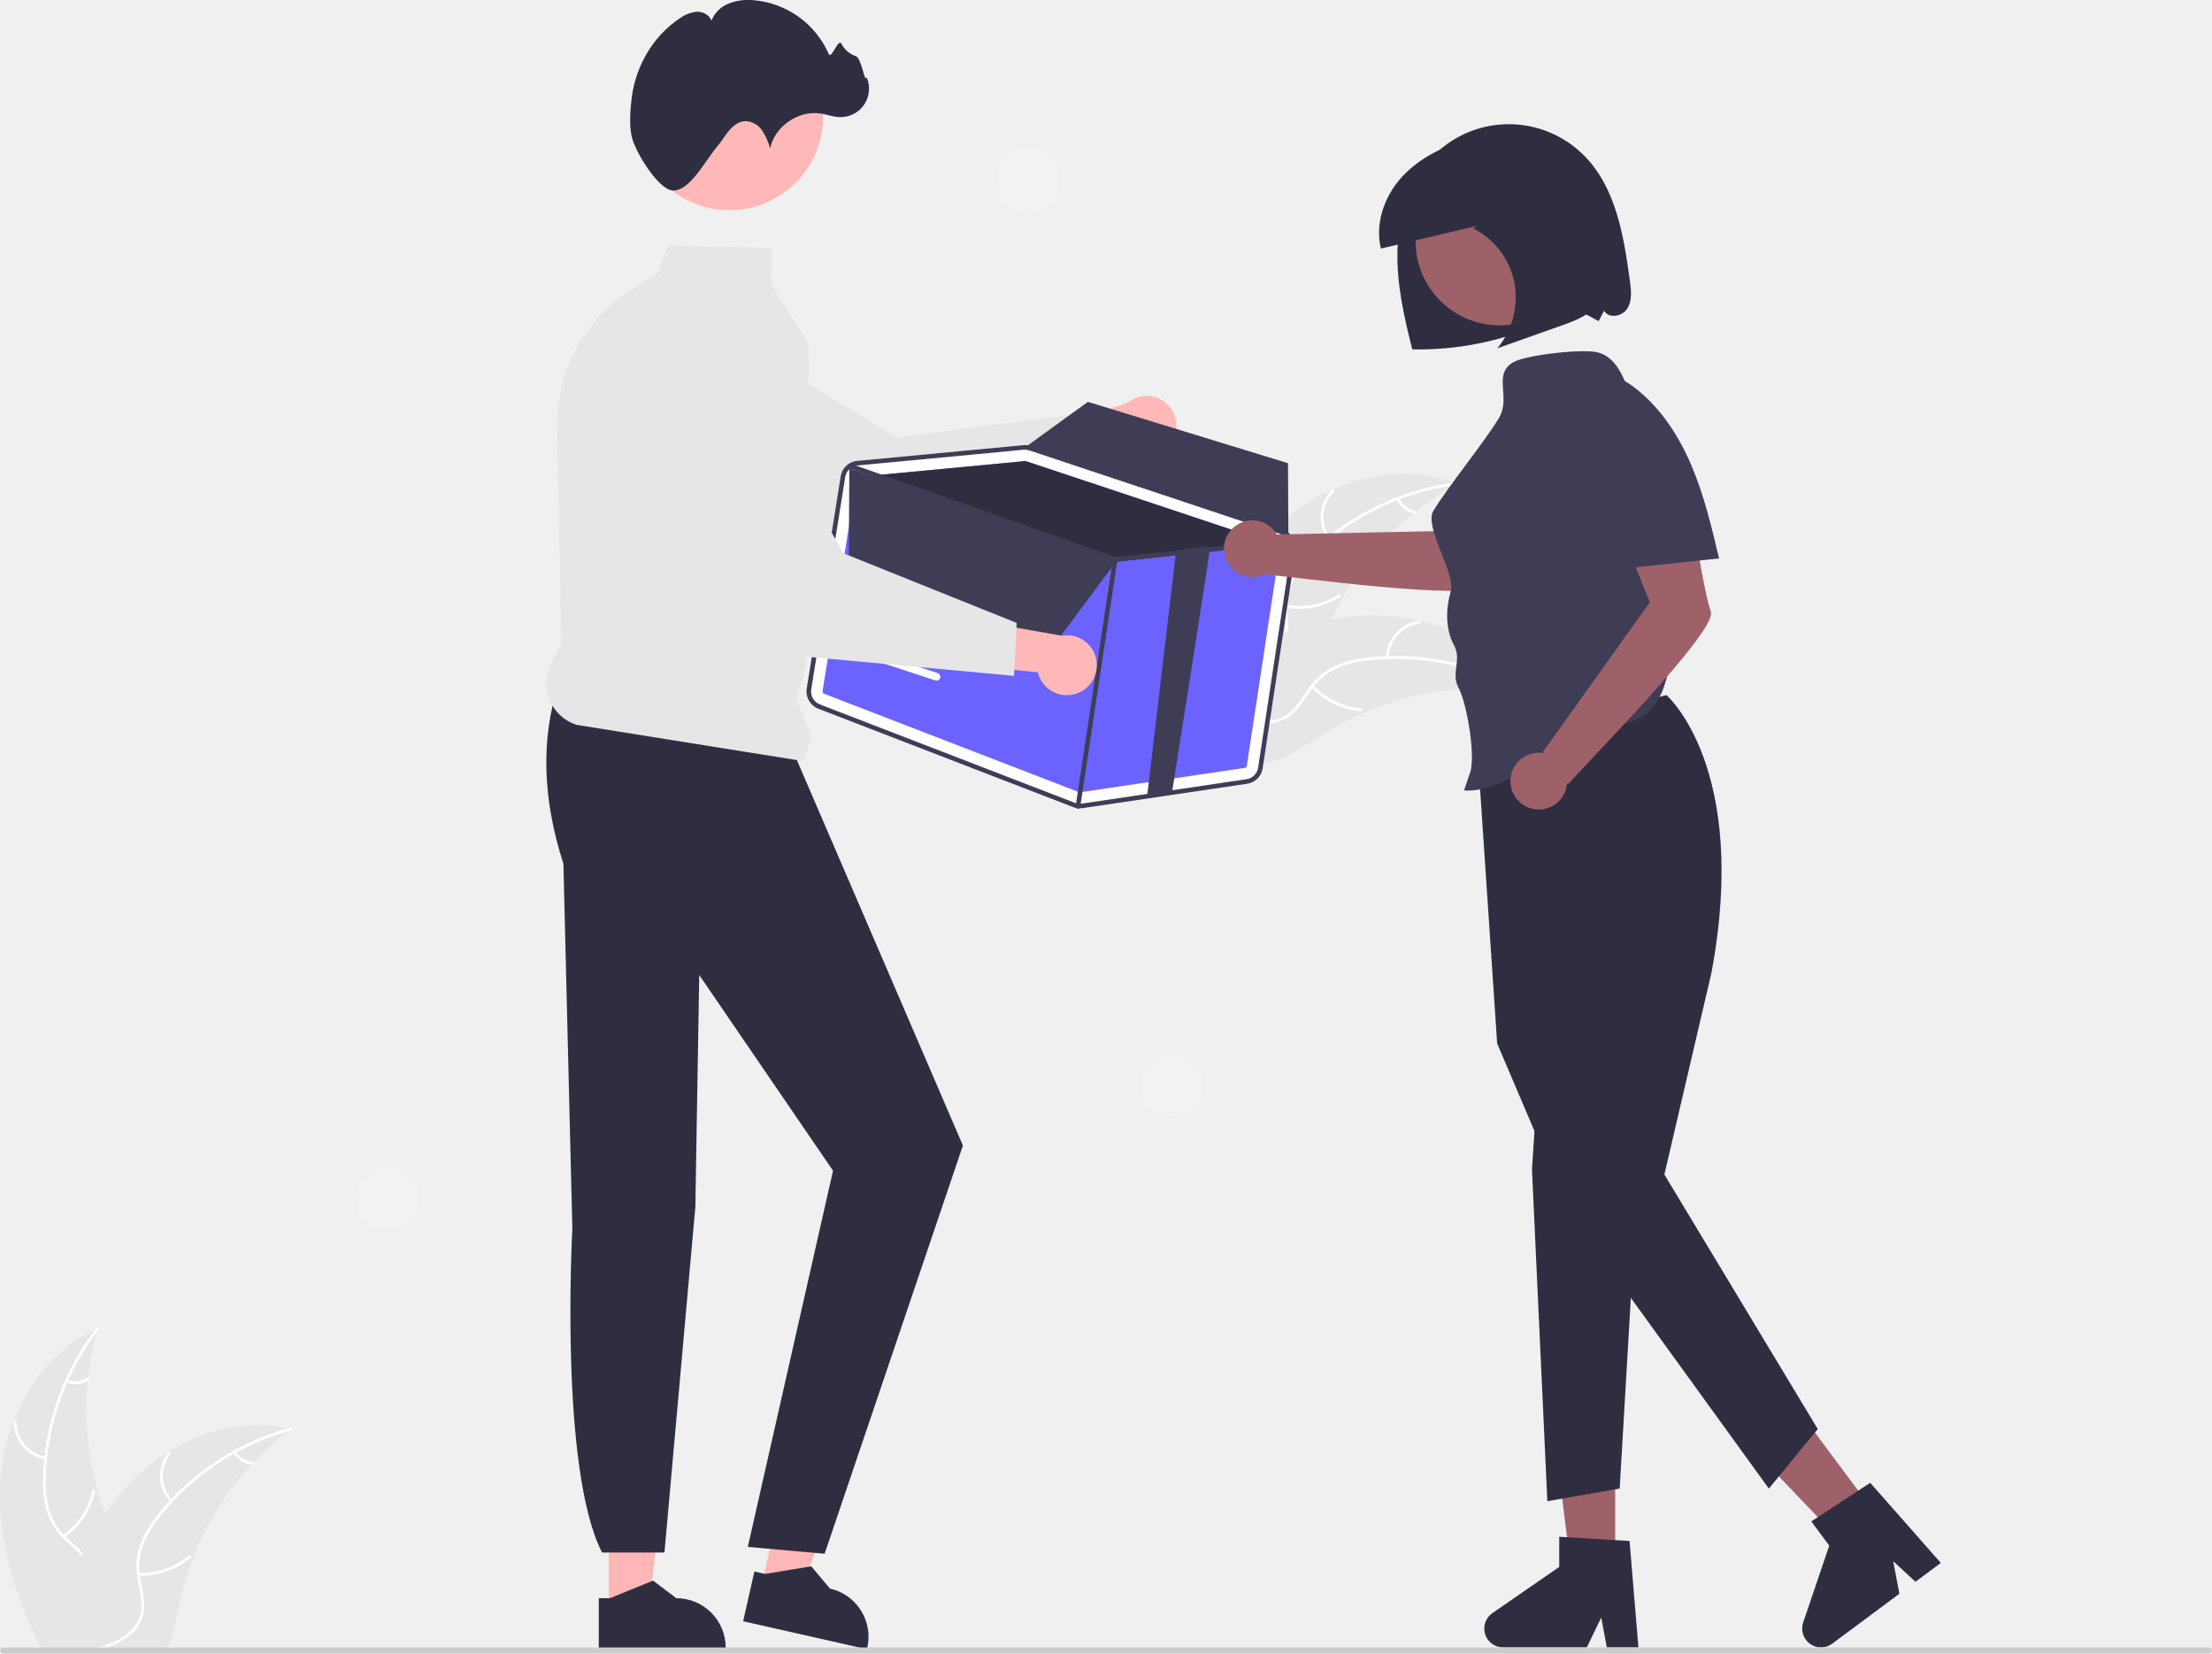
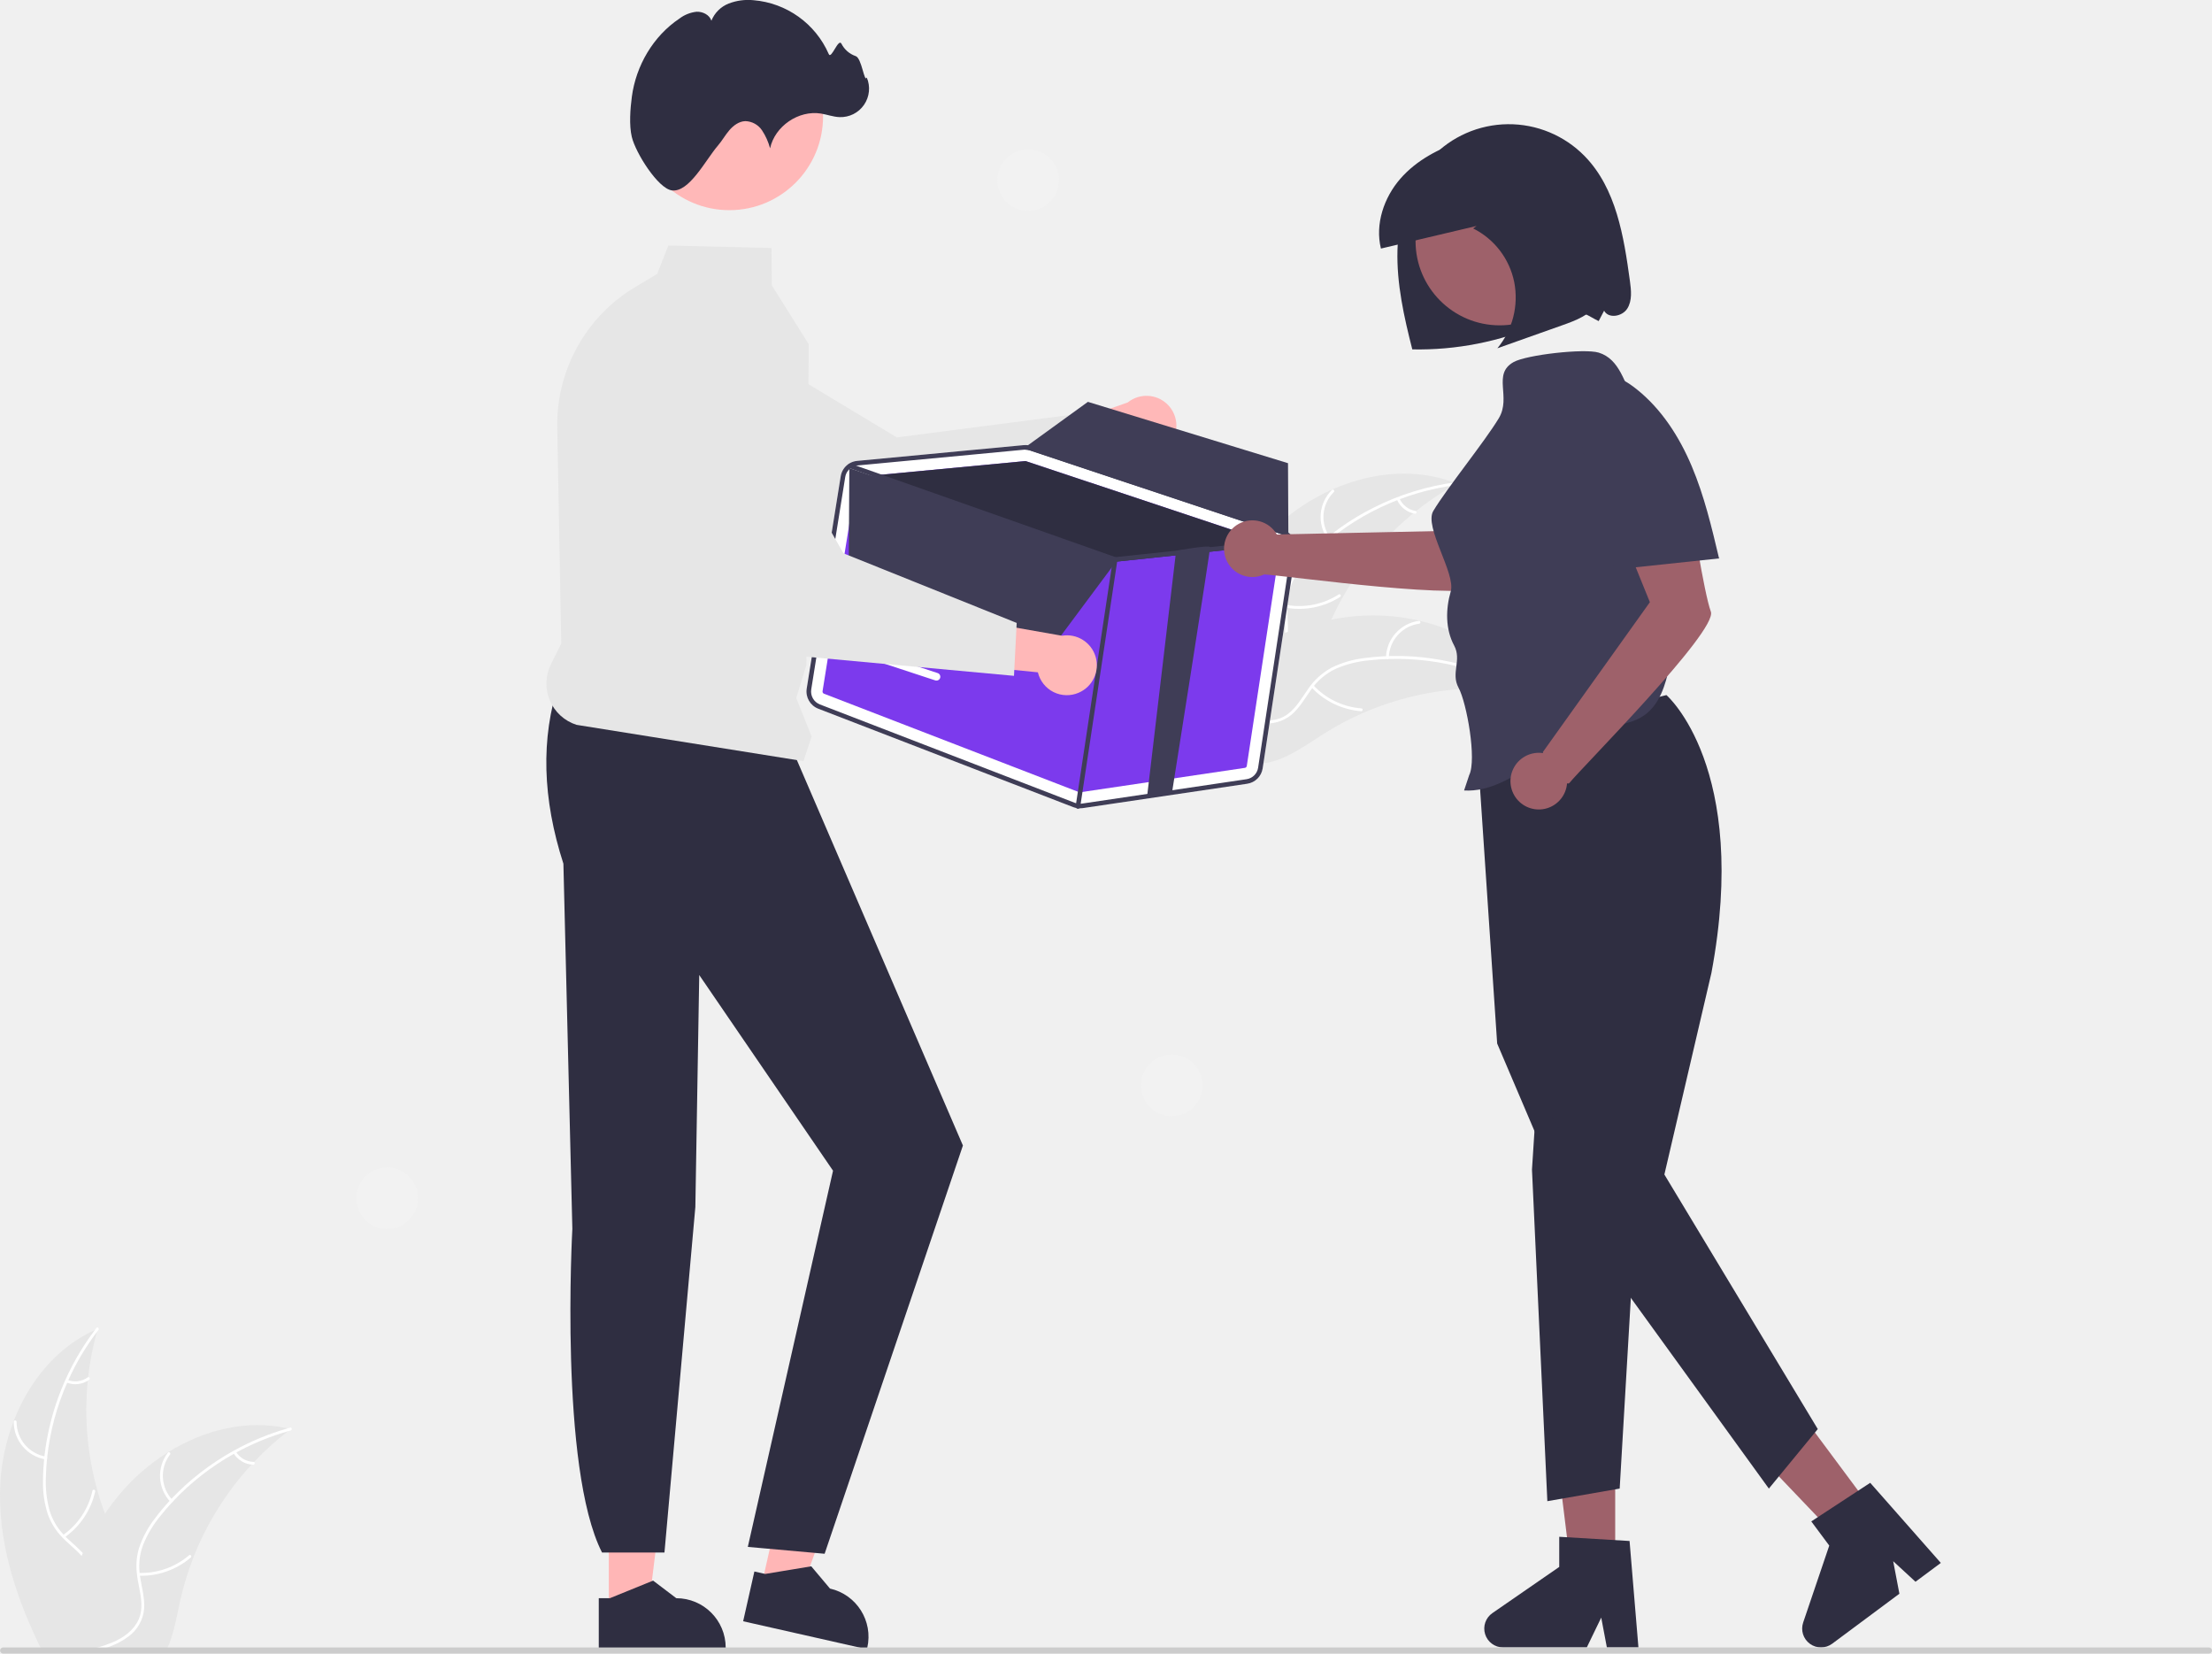
<svg xmlns="http://www.w3.org/2000/svg" data-name="Layer 1" width="862.703" height="644.786" viewBox="0 0 862.703 644.786">
  <polygon points="629.943 612.644 612.777 612.644 604.608 546.435 629.943 546.435 629.943 612.644" fill="#9e616a" />
  <path d="M807.651,769.992H795.341l-2.197-11.622-5.628,11.622H754.867A7.339,7.339,0,0,1,750.697,756.614l26.072-18.007v-11.749l27.424,1.637Z" transform="translate(-168.6484 -127.607)" fill="#2f2e41" />
  <polygon points="731.923 590.981 718.148 601.224 672.085 552.969 692.415 537.851 731.923 590.981" fill="#9e616a" />
  <path d="M925.588,737.048,915.71,744.393l-8.698-8.015,2.419,12.684-26.199,19.482a7.339,7.339,0,0,1-11.33-8.247l10.177-30.007-7.011-9.428,22.983-15.051Z" transform="translate(-168.6484 -127.607)" fill="#2f2e41" />
  <path d="M818.576,398.647s32.569,28.138,17.542,108.352l-18.345,78.597,59.829,99.256-19.077,23.208-77.78-107.433-28.185-66.114L744.652,416.843Z" transform="translate(-168.6484 -127.607)" fill="#2f2e41" />
  <polygon points="599.447 425.746 597.488 456.084 603.483 585.365 631.692 580.452 637.083 488.406 599.447 425.746" fill="#2f2e41" />
  <polygon points="237.445 628.211 252.796 628.21 260.098 569.001 237.443 569.002 237.445 628.211" fill="#ffb6b6" />
  <path d="M402.178,750.806l4.321-0,16.869-6.86,9.041,6.859H432.41A19.266,19.266,0,0,1,451.675,770.07v.626l-49.497.002Z" transform="translate(-168.6484 -127.607)" fill="#2f2e41" />
  <polygon points="296.932 618.538 311.905 621.918 332.071 565.772 309.972 560.782 296.932 618.538" fill="#ffb6b6" />
  <path d="M462.865,740.393l4.215.952,17.966-2.976,7.308,8.682.001 0a19.266,19.266,0,0,1,14.549,23.036l-.138.611L458.484,759.797Z" transform="translate(-168.6484 -127.607)" fill="#2f2e41" />
  <path d="M386.652,393.843c-7.197,21.706-6.436,45.268,1.73,70.556l3.491,142.378S386.671,700.146,403.454,733.002h24.34l12.051-134.751,1.513-90.446,52.182,76.306L460.305,730.799l29.957,2.678,53.934-159.191L477.652,419.843Z" transform="translate(-168.6484 -127.607)" fill="#2f2e41" />
  <path d="M667.346,332.015c18.617-16.777,46.309-25.212,69.537-15.805a115.466,115.466,0,0,0-51.888,59.935c-3.698,9.838-6.786,21.166-15.882,26.433-5.659,3.278-12.7,3.438-19.046,1.856-6.346-1.582-12.162-4.754-17.899-7.894l-1.632-.037C637.864,372.537,648.729,348.791,667.346,332.015Z" transform="translate(-168.6484 -127.607)" fill="#e6e6e6" />
  <path d="M736.753,316.719A98.692,98.692,0,0,0,681.847,342.65a42.5,42.5,0,0,0-8.345,10.377,24.376,24.376,0,0,0-2.818,12.516c.101,4.058.673,8.198-.214,12.21a14.925,14.925,0,0,1-7.425,9.689c-4.546,2.613-9.759,3.437-14.886,4.065-5.692.698-11.615,1.332-16.542,4.525-.597.387-1.162-.562-.566-.948,8.572-5.555,19.42-3.534,28.637-7.241,4.301-1.73,8.107-4.766,9.454-9.357,1.178-4.015.591-8.284.454-12.392a26.011,26.011,0,0,1,2.299-12.34,39.29,39.29,0,0,1,7.916-10.659,95.749,95.749,0,0,1,24.333-17.42A100.443,100.443,0,0,1,736.743,315.615c.703-.091.709,1.015.01,1.105Z" transform="translate(-168.6484 -127.607)" fill="#fff" />
  <path d="M686.447,337.791a14.807,14.807,0,0,1,1.632-19.104c.506-.499,1.305.265.798.764a13.711,13.711,0,0,0-1.482,17.774c.415.577-.536,1.14-.948.566Z" transform="translate(-168.6484 -127.607)" fill="#fff" />
  <path d="M670.362,363.491a28.539,28.539,0,0,0,20.394-4.083c.598-.385,1.164.564.566.948a29.685,29.685,0,0,1-21.23,4.206c-.701-.126-.427-1.197.27-1.071Z" transform="translate(-168.6484 -127.607)" fill="#fff" />
  <path d="M714.447,321.948a8.381,8.381,0,0,0,6.269,4.894c.702.117.427,1.188-.27,1.071a9.392,9.392,0,0,1-6.947-5.399.571.571,0,0,1,.191-.757.555.555,0,0,1,.757.191Z" transform="translate(-168.6484 -127.607)" fill="#fff" />
  <path d="M762.461,397.115c-.44-.061-.881-.122-1.328-.176a110.379,110.379,0,0,0-17.882-.908c-.462.007-.931.021-1.392.041a116.365,116.365,0,0,0-41.75,9.61,113.005,113.005,0,0,0-15.163,8.056c-6.688,4.234-13.602,9.358-21.078,11.085a19.386,19.386,0,0,1-2.362.421l-30.889-26.745c-.04-.096-.086-.185-.126-.282l-1.282-1.011c.239-.176.49-.353.729-.528.138-.102.283-.199.421-.301.094-.066.189-.133.27-.198.031-.022.063-.044.088-.059.081-.065.164-.117.239-.176q2.103-1.49,4.235-2.955c.006-.007.006-.007.019-.008a166.157,166.157,0,0,1,34.601-18.599c.367-.139.739-.285,1.12-.411a107.831,107.831,0,0,1,16.939-4.767,95.329,95.329,0,0,1,9.553-1.334,79.272,79.272,0,0,1,24.723,1.752c16.143,3.743,30.91,12.608,39.656,26.433C762.027,396.406,762.244,396.754,762.461,397.115Z" transform="translate(-168.6484 -127.607)" fill="#e6e6e6" />
  <path d="M762.052,397.446a98.692,98.692,0,0,0-59.452-12.353A42.5,42.5,0,0,0,689.69,388.354a24.376,24.376,0,0,0-9.785,8.297c-2.363,3.301-4.398,6.951-7.522,9.62a14.925,14.925,0,0,1-11.761,3.266c-5.203-.651-9.862-3.132-14.333-5.717-4.965-2.87-10.076-5.93-15.932-6.347-.71-.051-.59-1.149.119-1.098,10.189.726,17.633,8.871,27.225,11.46,4.476,1.208,9.343,1.075,13.182-1.779,3.358-2.496,5.459-6.258,7.823-9.621a26.011,26.011,0,0,1,9.265-8.469,39.29,39.29,0,0,1,12.738-3.745,95.749,95.749,0,0,1,29.917.742,100.443,100.443,0,0,1,32.085,11.596c.616.351-.045,1.237-.657.888Z" transform="translate(-168.6484 -127.607)" fill="#fff" />
  <path d="M709.199,383.983a14.807,14.807,0,0,1,12.805-14.271c.705-.093.883.997.177,1.091a13.711,13.711,0,0,0-11.884,13.299c-.016.711-1.114.588-1.098-.119Z" transform="translate(-168.6484 -127.607)" fill="#fff" />
  <path d="M680.883,394.819a28.539,28.539,0,0,0,18.742,9.018c.709.053.59,1.151-.119,1.098a29.685,29.685,0,0,1-19.483-9.424c-.484-.523.38-1.212.861-.692Z" transform="translate(-168.6484 -127.607)" fill="#fff" />
  <path d="M741.094,388.191a8.381,8.381,0,0,0,2.058,7.682c.49.516-.374,1.205-.861.692a9.392,9.392,0,0,1-2.296-8.493.571.571,0,0,1,.609-.49.555.555,0,0,1,.49.609Z" transform="translate(-168.6484 -127.607)" fill="#fff" />
  <path d="M219.922,754.743c-1.45,5.44-5.26,9.97-9.86,13.27-.75.54-1.52,1.04-2.3,1.51-.24.14-.48.29-.73.42q-.405.24-.81.45h-21.63c-.39-.79-.77-1.59-1.15-2.38-9.27-19.48-15.78-40.5-14.67-61.91a79.254,79.254,0,0,1,5.17-24.25c5.94-15.47,16.78-28.86,31.69-35.6.37-.17.76-.34,1.14-.5-.12.43-.24.85-.36,1.28a110.785,110.785,0,0,0-3.38,17.59c-.06.46-.11.92-.15,1.39a116.054,116.054,0,0,0,3.72,42.69c.01.03.02.07.03.1q1.275,4.605,2.96,9.07c.88,2.35,1.83,4.67,2.87,6.95C216.802,734.393,222.622,744.593,219.922,754.743Z" transform="translate(-168.6484 -127.607)" fill="#e6e6e6" />
  <path d="M207.042,646.203c-.21.28-.42.55-.63.83a98.129,98.129,0,0,0-11.12,18.76c-.16.33-.31.66-.44,1a97.814,97.814,0,0,0-7.82,29.24,1.49,1.49,0,0,0-.02.21c-.25,2.36-.4,4.74-.46,7.12a42.48,42.48,0,0,0,1.43,13.24,23.769,23.769,0,0,0,5.46,9.42c.25.27.5.54.77.8.2.21.42.42.63.62,2.02,1.93,4.23,3.72,6.13,5.79a21.432,21.432,0,0,1,2.35,3,14.904,14.904,0,0,1,1.6,12.1c-1.36,5.06-4.47,9.33-7.65,13.4-1.59,2.04-3.23,4.1-4.65,6.28-.52.78-1,1.57-1.44,2.38h-1.26c.42-.81.88-1.6,1.38-2.38,3.65-5.75,8.84-10.69,11.53-17.02,1.82-4.27,2.37-9.11.07-13.3a17.682,17.682,0,0,0-2.43-3.38c-1.83-2.07-4.02-3.84-6.01-5.71-.5-.47-.99-.95-1.46-1.45a24.964,24.964,0,0,1-5.64-8.9,39.23,39.23,0,0,1-1.94-13.13c0-2.84.15-5.7.43-8.54.03-.36.07-.73.11-1.1a100.767,100.767,0,0,1,19.67-49.23c.2-.28.41-.55.62-.82C206.682,644.873,207.472,645.653,207.042,646.203Z" transform="translate(-168.6484 -127.607)" fill="#fff" />
  <path d="M186.365,696.678a14.807,14.807,0,0,1-12.354-14.663.553.553,0,0,1,1.105-.024,13.711,13.711,0,0,0,11.52,13.616c.701.114.427,1.185-.27,1.071Z" transform="translate(-168.6484 -127.607)" fill="#fff" />
  <path d="M193.164,726.224a28.539,28.539,0,0,0,11.533-17.308c.151-.695,1.222-.424,1.071.27a29.685,29.685,0,0,1-12.038,17.986c-.585.406-1.148-.544-.566-.948Z" transform="translate(-168.6484 -127.607)" fill="#fff" />
  <path d="M194.961,665.676a8.381,8.381,0,0,0,7.893-.972c.579-.414,1.142.538.566.948a9.392,9.392,0,0,1-8.73,1.094.571.571,0,0,1-.4-.671.555.555,0,0,1,.671-.4Z" transform="translate(-168.6484 -127.607)" fill="#fff" />
  <path d="M282.062,684.873c-.35.27-.71.54-1.06.82a110.362,110.362,0,0,0-13.29,12c-.32.33-.64.67-.95,1.01l-.01.01a116.347,116.347,0,0,0-22.66,36.14l-.03.09c-.01.03-.02.05-.03.08a114.443,114.443,0,0,0-5.03,16.42c-1.22,5.46-2.22,11.31-4.13,16.57-.29.81-.61,1.61-.95,2.38h-44.46c.15-.79.31-1.59.47-2.38a160.302,160.302,0,0,1,10.54-33.7c.16-.36.32-.72.5-1.08a108.305,108.305,0,0,1,8.61-15.35.01.01,0,0,1,.01-.01,94.956,94.956,0,0,1,5.8-7.69,79.119,79.119,0,0,1,18.72-16.24c.04-.03.09-.05.13-.08,14.04-8.71,30.68-12.86,46.59-9.27h.01C281.252,684.683,281.652,684.773,282.062,684.873Z" transform="translate(-168.6484 -127.607)" fill="#e6e6e6" />
  <path d="M282.012,685.403c-.34.09-.68.19-1.01.29a98.589,98.589,0,0,0-20.17,8.27c-.32.17-.64.35-.96.53a98.255,98.255,0,0,0-23.79,18.59.035.035,0,0,0-.01.02c-.08.08-.17.17-.24.25-1.6,1.72-3.14,3.51-4.6,5.35a42.769,42.769,0,0,0-6.82,11.43,23.674,23.674,0,0,0-1.31,10.81c.03.37.08.73.13,1.1.04.29.08.58.13.88.66,4.01,1.8,8.03,1.48,12.12a14.909,14.909,0,0,1-6.01,10.63,23.794,23.794,0,0,1-3.68,2.34,36.852,36.852,0,0,1-5.77,2.38h-3.93c.53-.15,1.05-.3,1.58-.45a48.212,48.212,0,0,0,5.53-1.93,26.912,26.912,0,0,0,3-1.48c4.02-2.31,7.37-5.85,8.07-10.58.61-4.14-.57-8.28-1.27-12.33-.12-.7-.23-1.39-.29-2.08a24.439,24.439,0,0,1,.85-10.46,39.062,39.062,0,0,1,6.36-11.66,83.355,83.355,0,0,1,5.48-6.55q.36-.405.75-.81a100.901,100.901,0,0,1,24.21-18.73h.01a99.288,99.288,0,0,1,21.1-8.74h.01c.33-.1.67-.2,1-.29C282.532,684.123,282.692,685.213,282.012,685.403Z" transform="translate(-168.6484 -127.607)" fill="#fff" />
  <path d="M235.116,713.252a14.807,14.807,0,0,1-1.036-19.145c.432-.564,1.329.081.896.646A13.711,13.711,0,0,0,235.977,712.56c.491.514-.372,1.203-.861.692Z" transform="translate(-168.6484 -127.607)" fill="#fff" />
  <path d="M222.755,740.937a28.539,28.539,0,0,0,19.629-6.876c.539-.464,1.231.397.692.861a29.685,29.685,0,0,1-20.441,7.113c-.712-.028-.589-1.126.119-1.098Z" transform="translate(-168.6484 -127.607)" fill="#fff" />
  <path d="M260.644,693.674a8.381,8.381,0,0,0,6.888,3.977c.712.019.588,1.117-.119,1.098a9.392,9.392,0,0,1-7.629-4.382.571.571,0,0,1,.084-.776.555.555,0,0,1,.776.084Z" transform="translate(-168.6484 -127.607)" fill="#fff" />
  <path d="M625.031,300.737a11.599,11.599,0,0,1-17.767.838l-37.8,16.44,3.682-21.102,35.331-12.377a11.662,11.662,0,0,1,16.554,16.201Z" transform="translate(-168.6484 -127.607)" fill="#ffb8b8" />
  <path d="M599.806,307.325l-87.798,39.108-.188-.067-100.067-35.659a32.96,32.96,0,0,1-14.782-42.756h0a32.924,32.924,0,0,1,46.987-14.637l74.469,44.859,72.211-9.359Z" transform="translate(-168.6484 -127.607)" fill="#e6e6e6" />
  <path d="M1031.352,771.203a1.187,1.187,0,0,1-1.19,1.19h-860.29a1.19,1.19,0,0,1,0-2.38h860.29A1.187,1.187,0,0,1,1031.352,771.203Z" transform="translate(-168.6484 -127.607)" fill="#ccc" />
  <path d="M481.992,424.404l-88.506-14.157a16.893,16.893,0,0,1-9.956-23.646l4.014-8.028-1.559-84.347A62.482,62.482,0,0,1,416.322,239.572l8.631-5.161,4.362-11.077,40.22.981.117,14.527,14.404,22.968-0.0.095-.904,125.014-3.97,12.901,6.002,15.006Z" transform="translate(-168.6484 -127.607)" fill="#e6e6e6" />
  <circle cx="284.459" cy="45.41" r="36.544" fill="#ffb8b8" />
  <path d="M415.054,180.984c-1.09-4.592-.59-11.053.026-15.677,1.615-12.121,8.346-23.645,18.573-30.47a13.38,13.38,0,0,1,6.665-2.648c2.419-.101,5.042,1.194,5.785,3.499a11.993,11.993,0,0,1,6.766-6.709,21.136,21.136,0,0,1,9.631-1.297,35.197,35.197,0,0,1,29.363,20.989c.976,2.319,3.702-6.246,4.939-4.055a9.741,9.741,0,0,0,5.524,4.853c2.423.676,3.408,10.66,4.361,8.332a11.098,11.098,0,0,1-10.611,15.475c-2.466-.092-4.825-.999-7.262-1.39-8.715-1.396-17.96,4.923-19.823,13.551a23.987,23.987,0,0,0-3.156-7.021,8.119,8.119,0,0,0-6.513-3.579c-2.48.093-4.659,1.714-6.268,3.603s-2.817,4.093-4.438,5.972c-4.755,5.513-11.187,18.37-17.965,17.432C425.303,201.103,416.542,187.253,415.054,180.984Z" transform="translate(-168.6484 -127.607)" fill="#2f2e41" />
  <path d="M674.012,342.148a7.133,7.133,0,0,0-4.807-7.854l-98.413-32.777a7.132,7.132,0,0,0-2.933-.337l-24.667,2.333-14.154,1.343-26.119,2.468a7.155,7.155,0,0,0-6.384,5.99l-13.261,82.838a7.186,7.186,0,0,0,4.484,7.796l99.44,38.384a6.947,6.947,0,0,0,1.446.388,7.136,7.136,0,0,0,2.176.016l64.255-9.523a7.121,7.121,0,0,0,6.023-5.999Z" transform="translate(-168.6484 -127.607)" fill="#fff" />
-   <path d="M490.013,398.11l99.44,38.382a.897.897,0,0,0,.457.054l64.247-9.522a.883.883,0,0,0,.755-.752l12.92-85.067a.905.905,0,0,0-.599-.982l-.662-.224-97.758-32.546a.678.678,0,0,0-.137-.033.887.887,0,0,0-.23-.012l-60.164,5.693-4.774.448a.903.903,0,0,0-.795.748l-13.259,82.834A.897.897,0,0,0,490.013,398.11Z" transform="translate(-168.6484 -127.607)" fill="#6c63ff" />
+   <path d="M490.013,398.11l99.44,38.382a.897.897,0,0,0,.457.054l64.247-9.522a.883.883,0,0,0,.755-.752l12.92-85.067a.905.905,0,0,0-.599-.982l-.662-.224-97.758-32.546a.678.678,0,0,0-.137-.033.887.887,0,0,0-.23-.012l-60.164,5.693-4.774.448a.903.903,0,0,0-.795.748l-13.259,82.834A.897.897,0,0,0,490.013,398.11Z" transform="translate(-168.6484 -127.607)" fill="#7c3aed" />
  <path d="M508.282,313.102l60.164-5.693a.887.887,0,0,1,.23.012.678.678,0,0,1,.137.033l97.758,32.546-25.787,2.73-9.65,1.017-27.46,2.901a1.939,1.939,0,0,1-.241-.003c-.049-.015-.098-.029-.156-.045Z" transform="translate(-168.6484 -127.607)" fill="#2f2e41" />
  <path d="M487.758,403.952l99.44,38.382a6.722,6.722,0,0,0,1.45.38,7.224,7.224,0,0,0,2.177.027l64.247-9.522a7.135,7.135,0,0,0,6.028-6.004l12.91-85.068a7.19,7.19,0,0,0-.418-3.717c-.065-.157-.131-.314-.207-.462a6.99,6.99,0,0,0-2.264-2.698,7.138,7.138,0,0,0-1.916-.977l-.117-.041-98.292-32.738a8.955,8.955,0,0,0-1.227-.298,7.086,7.086,0,0,0-1.715-.033l-24.663,2.325-14.153,1.35L502.917,307.326a7.092,7.092,0,0,0-3.019.997,1.329,1.329,0,0,0-.202.121,1.192,1.192,0,0,0-.13.098,7.148,7.148,0,0,0-3.027,4.764l-13.27,82.843A7.194,7.194,0,0,0,487.758,403.952Zm10.542-90.357a5.3,5.3,0,0,1,1.27-2.671,4.651,4.651,0,0,1,.676-.659,5.317,5.317,0,0,1,2.324-1.084,4.059,4.059,0,0,1,.509-.072l43.985-4.155,20.965-1.995c.142-.017.273-.014.404-.022a5.007,5.007,0,0,1,.948.07,4.145,4.145,0,0,1,.845.201l98.408,32.779c.078.028.146.054.223.082a5.218,5.218,0,0,1,2.273,1.654,5.259,5.259,0,0,1,1.121,4.145l-12.921,85.077a5.349,5.349,0,0,1-4.509,4.502l-64.257,9.521a5.413,5.413,0,0,1-2.723-.31l-99.441-38.372a5.402,5.402,0,0,1-3.359-5.846Z" transform="translate(-168.6484 -127.607)" fill="#3f3d56" />
  <path d="M499.352,308.994a.877.877,0,0,1,.268-.386,1.051,1.051,0,0,1,.129-.088c.042-.016.084-.042.126-.058a.873.873,0,0,1,.624-.011l2.07.73,101.116,35.669,23.665-2.5,13.243-1.397,28.029-2.967,2.506-.263.487-.054a.904.904,0,0,1,.952.654.739.739,0,0,1,.026.143.893.893,0,0,1-.55.922.988.988,0,0,1-.248.067l-3.409.357-27.603,2.918-9.65,1.017-27.46,2.901a1.939,1.939,0,0,1-.241-.003c-.049-.015-.098-.029-.156-.045L500.245,310.265l-.35-.124a.67.67,0,0,1-.219-.121A.91.91,0,0,1,499.352,308.994Z" transform="translate(-168.6484 -127.607)" fill="#3f3d56" />
  <path d="M588.919,442.975a.894.894,0,0,1-.743-1.016l14.517-96.334a.894.894,0,0,1,1.017-.751l.008.001a.894.894,0,0,1,.743,1.016l-14.517,96.334a.894.894,0,0,1-1.017.751Z" transform="translate(-168.6484 -127.607)" fill="#3f3d56" />
  <path d="M625.716,436.863l-9.655,1.019,11.293-95.535s12.895-2.335,13.24-1.398C640.806,341.508,625.808,436.251,625.716,436.863Z" transform="translate(-168.6484 -127.607)" fill="#3f3d56" />
  <polygon points="331.25 182.533 330.99 226.1 408.116 255.488 435.813 218.284 331.25 182.533" fill="#3f3d56" />
  <path d="M671.131,337.725a5.301,5.301,0,0,0-2.497-1.737l-98.406-32.778a5.106,5.106,0,0,0-.848-.207,5.009,5.009,0,0,0-.951-.071l.16-.997.985-.713,23.368-16.919,78.041,23.917.135,27.052Z" transform="translate(-168.6484 -127.607)" fill="#3f3d56" />
  <path d="M503.829,380.08a1.513,1.513,0,0,1,.326.068l30.194,9.917a1.5,1.5,0,0,1-.936,2.851l-30.194-9.917a1.5,1.5,0,0,1,.61-2.919Z" transform="translate(-168.6484 -127.607)" fill="#fff" />
  <circle cx="457.003" cy="423.236" r="12" fill="#f2f2f2" />
  <circle cx="151.003" cy="467.236" r="12" fill="#f2f2f2" />
  <circle cx="401.003" cy="70.236" r="12" fill="#f2f2f2" />
  <path d="M589.34,397.729A11.599,11.599,0,0,1,573.433,389.771L532.421,385.628l13.53-16.606,36.871,6.481a11.662,11.662,0,0,1,6.518,22.226Z" transform="translate(-168.6484 -127.607)" fill="#ffb8b8" />
  <path d="M564.115,391.141l-95.708-8.818-.131-.151L398.425,302.135a32.96,32.96,0,0,1,8.013-44.523h0a32.924,32.924,0,0,1,48.144,10.209l43.022,75.544,67.565,27.147Z" transform="translate(-168.6484 -127.607)" fill="#e6e6e6" />
  <path d="M804.339,237.224c-2.377-17.434-5.358-36.152-17.654-48.737a41.35,41.35,0,0,0-59.744.618c-8.951,9.549-12.904,22.957-13.265,36.04s2.552,26.021,5.784,38.703a119.29,119.29,0,0,0,49.786-9.799c3.926-1.704,7.789-3.631,11.937-4.686,4.148-1.056,7.105,1.601,10.963,3.453l2.118-4.055c1.734,3.227,7.102,2.27,9.05-.832C805.26,244.826,804.834,240.853,804.339,237.224Z" transform="translate(-168.6484 -127.607)" fill="#2f2e41" />
  <path d="M736.532,334.532l-69.876,1.494a11.055,11.055,0,1,0-4.94,15.574c9.268.527,81.772,10.817,86.097,4.185,4.39-6.731,27.824-30.486,27.824-30.486l-18.013-25.644Z" transform="translate(-168.6484 -127.607)" fill="#9e616a" />
  <circle cx="584.911" cy="94.035" r="32.83" fill="#9e616a" />
-   <path d="M599.361,299.184" transform="translate(-168.6484 -127.607)" fill="#6c63ff" />
+   <path d="M599.361,299.184" transform="translate(-168.6484 -127.607)" fill="#7c3aed" />
  <path d="M806.142,284.811c-3.869-7.7-5.749-17.212-13.997-19.708-5.57-1.686-28.097.84-33.173,3.686-8.444,4.733-.792,13.602-5.773,21.902-5.415,9.023-20.132,27.13-25.547,36.152-3.723,6.203,8.817,24.409,6.804,31.358-2.013,6.948-2.11,14.747,1.32,21.117,3.069,5.701-1.371,10.745,1.715,16.437,3.21,5.92,7.148,28.053,4.161,34.088l-2,6c19.847,1.166,36.535-22.544,56.258-25.042,4.899-.62,9.986-1.431,14.023-4.274,5.946-4.189,8.297-11.789,9.766-18.913A159.326,159.326,0,0,0,806.142,284.811Z" transform="translate(-168.6484 -127.607)" fill="#3f3d56" />
  <path d="M835.898,366.112c-2.764-7.546-7.769-40.537-7.769-40.537l-31.324-.918,15.314,37.772-41.79,58.503s.077.129.218.358a11.052,11.052,0,1,0,9.27,11.745.763.763,0,0,0,.958-.164C785.425,427.035,838.662,373.658,835.898,366.112Z" transform="translate(-168.6484 -127.607)" fill="#9e616a" />
  <path d="M839.083,345.277c-2.875-12.135-5.772-24.335-10.619-35.826s-11.787-22.343-21.547-30.105c-3.12-2.482-6.609-4.672-10.521-5.444-3.911-.772-8.32.092-11.067,2.981-4.396,4.624-3.073,12.045-1.461,18.218Q791,322.402,798.131,349.703q20.594-2.183,41.188-4.366Z" transform="translate(-168.6484 -127.607)" fill="#3f3d56" />
  <path d="M793.787,226.196c-1.209-7.942-2.472-15.95-5.312-23.429-2.84-7.478-7.419-14.482-13.986-18.719-10.399-6.707-23.862-5.414-35.521-1.555-9.016,2.984-17.818,7.519-24.176,14.809-6.358,7.291-9.93,17.694-7.564,27.227q18.655-4.407,37.309-8.815l-1.361.962a30.038,30.038,0,0,1,16.031,20.893,31.122,31.122,0,0,1-6.566,25.848q12.722-4.513,25.445-9.026c5.235-1.857,10.838-3.997,13.943-8.76C795.627,240.107,794.791,232.787,793.787,226.196Z" transform="translate(-168.6484 -127.607)" fill="#2f2e41" />
</svg>
